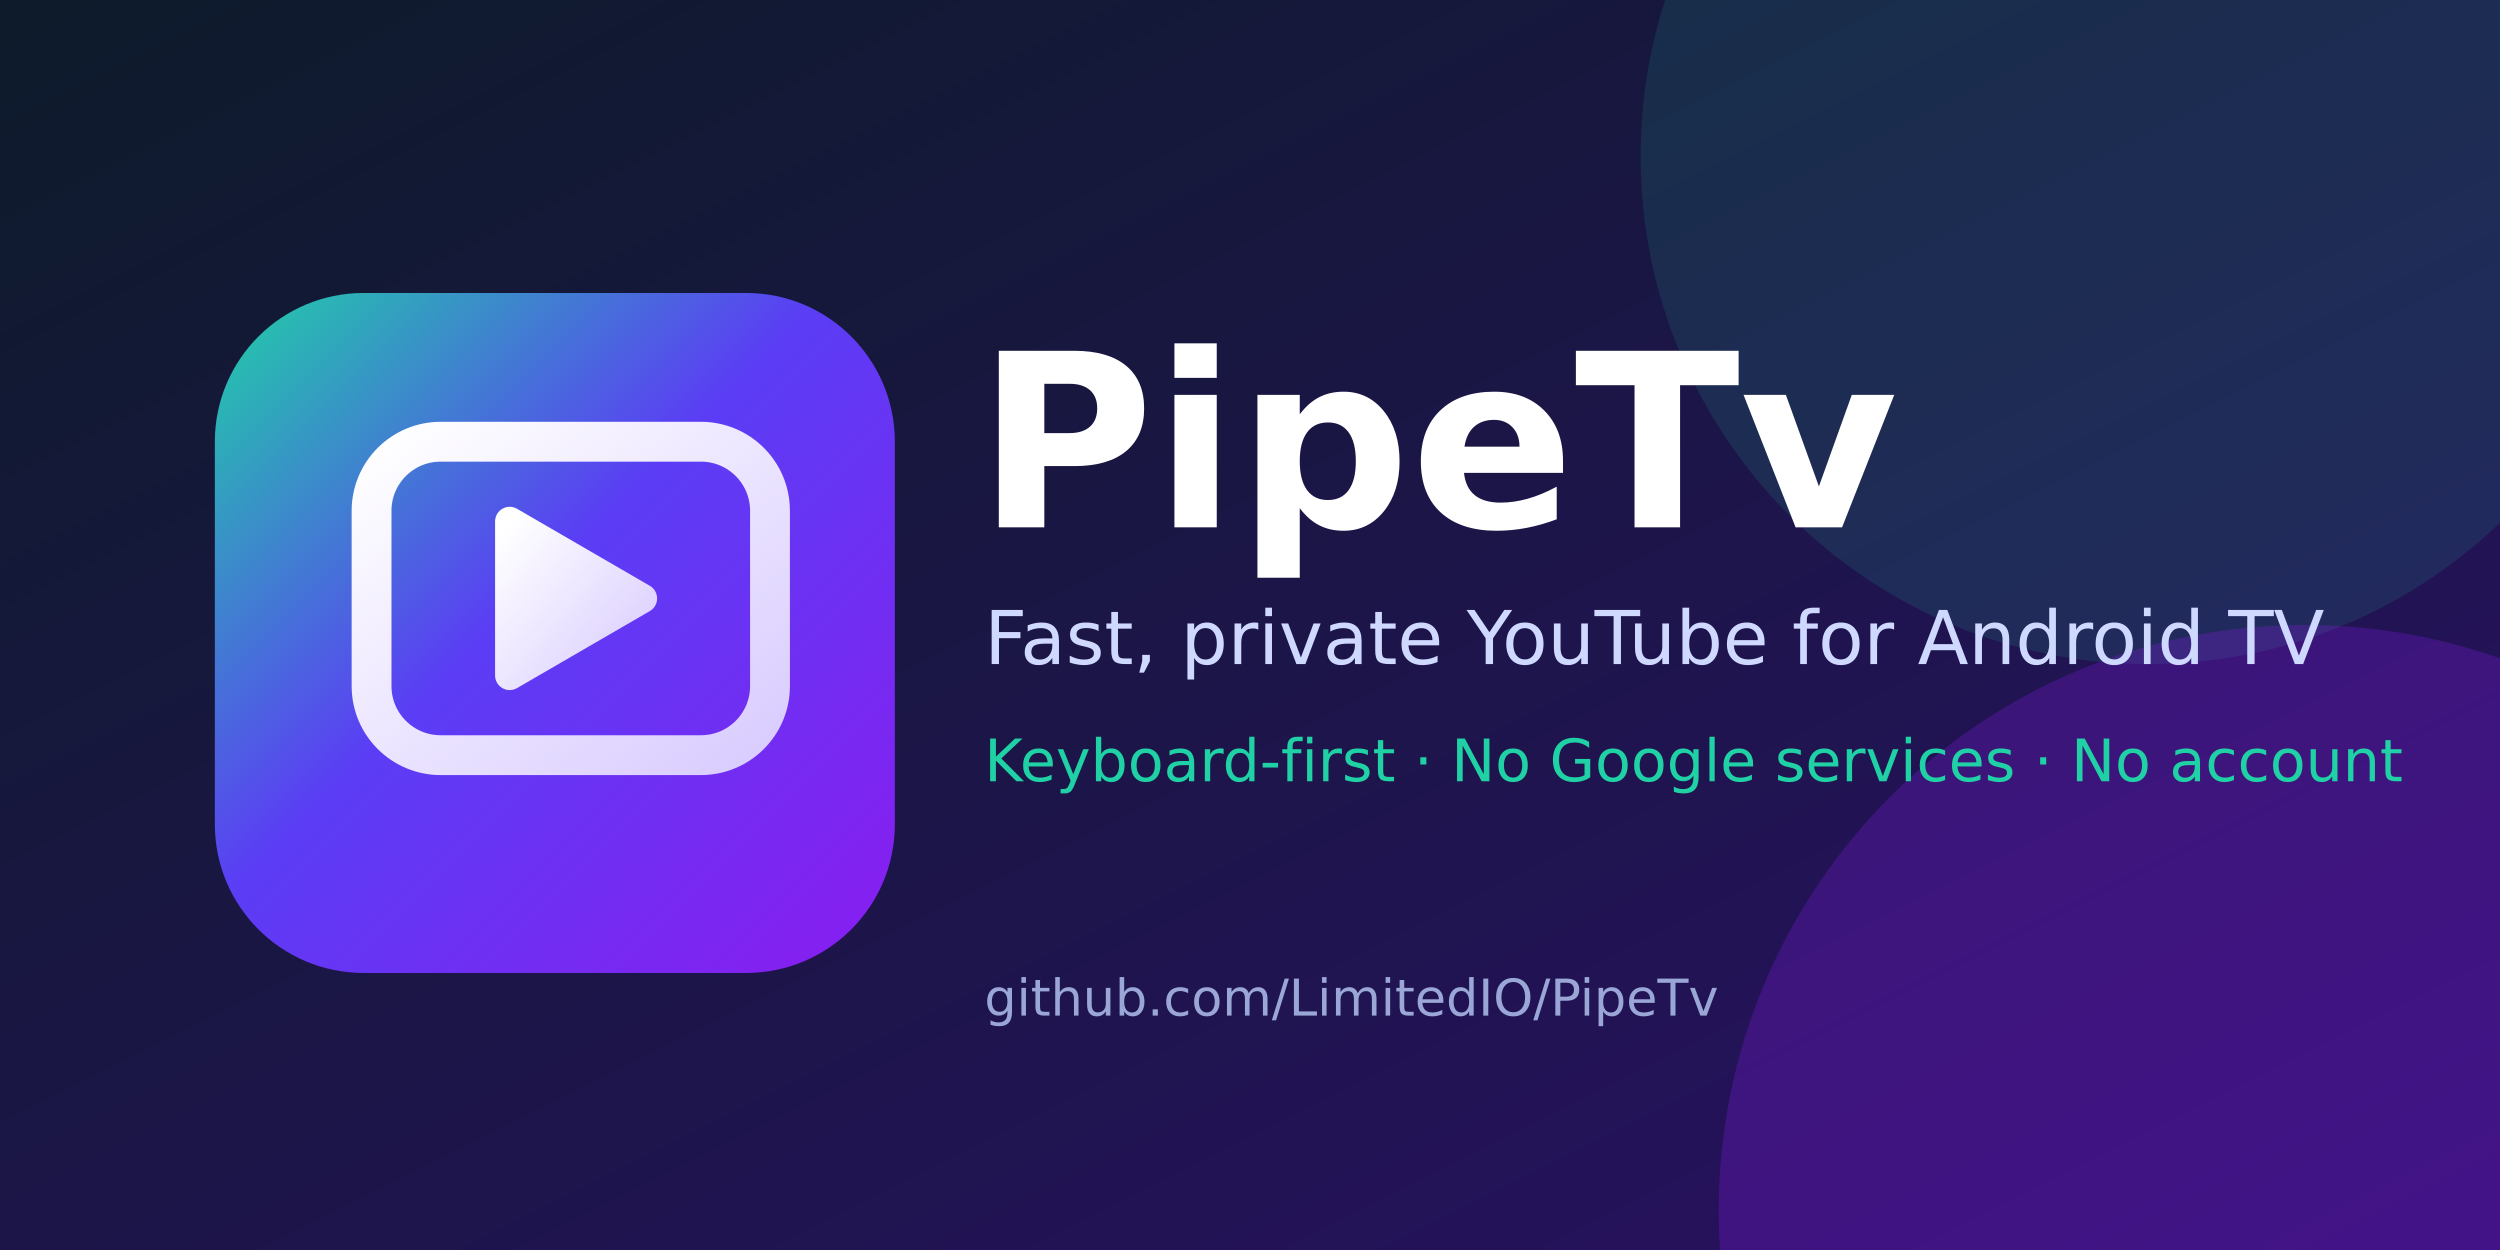
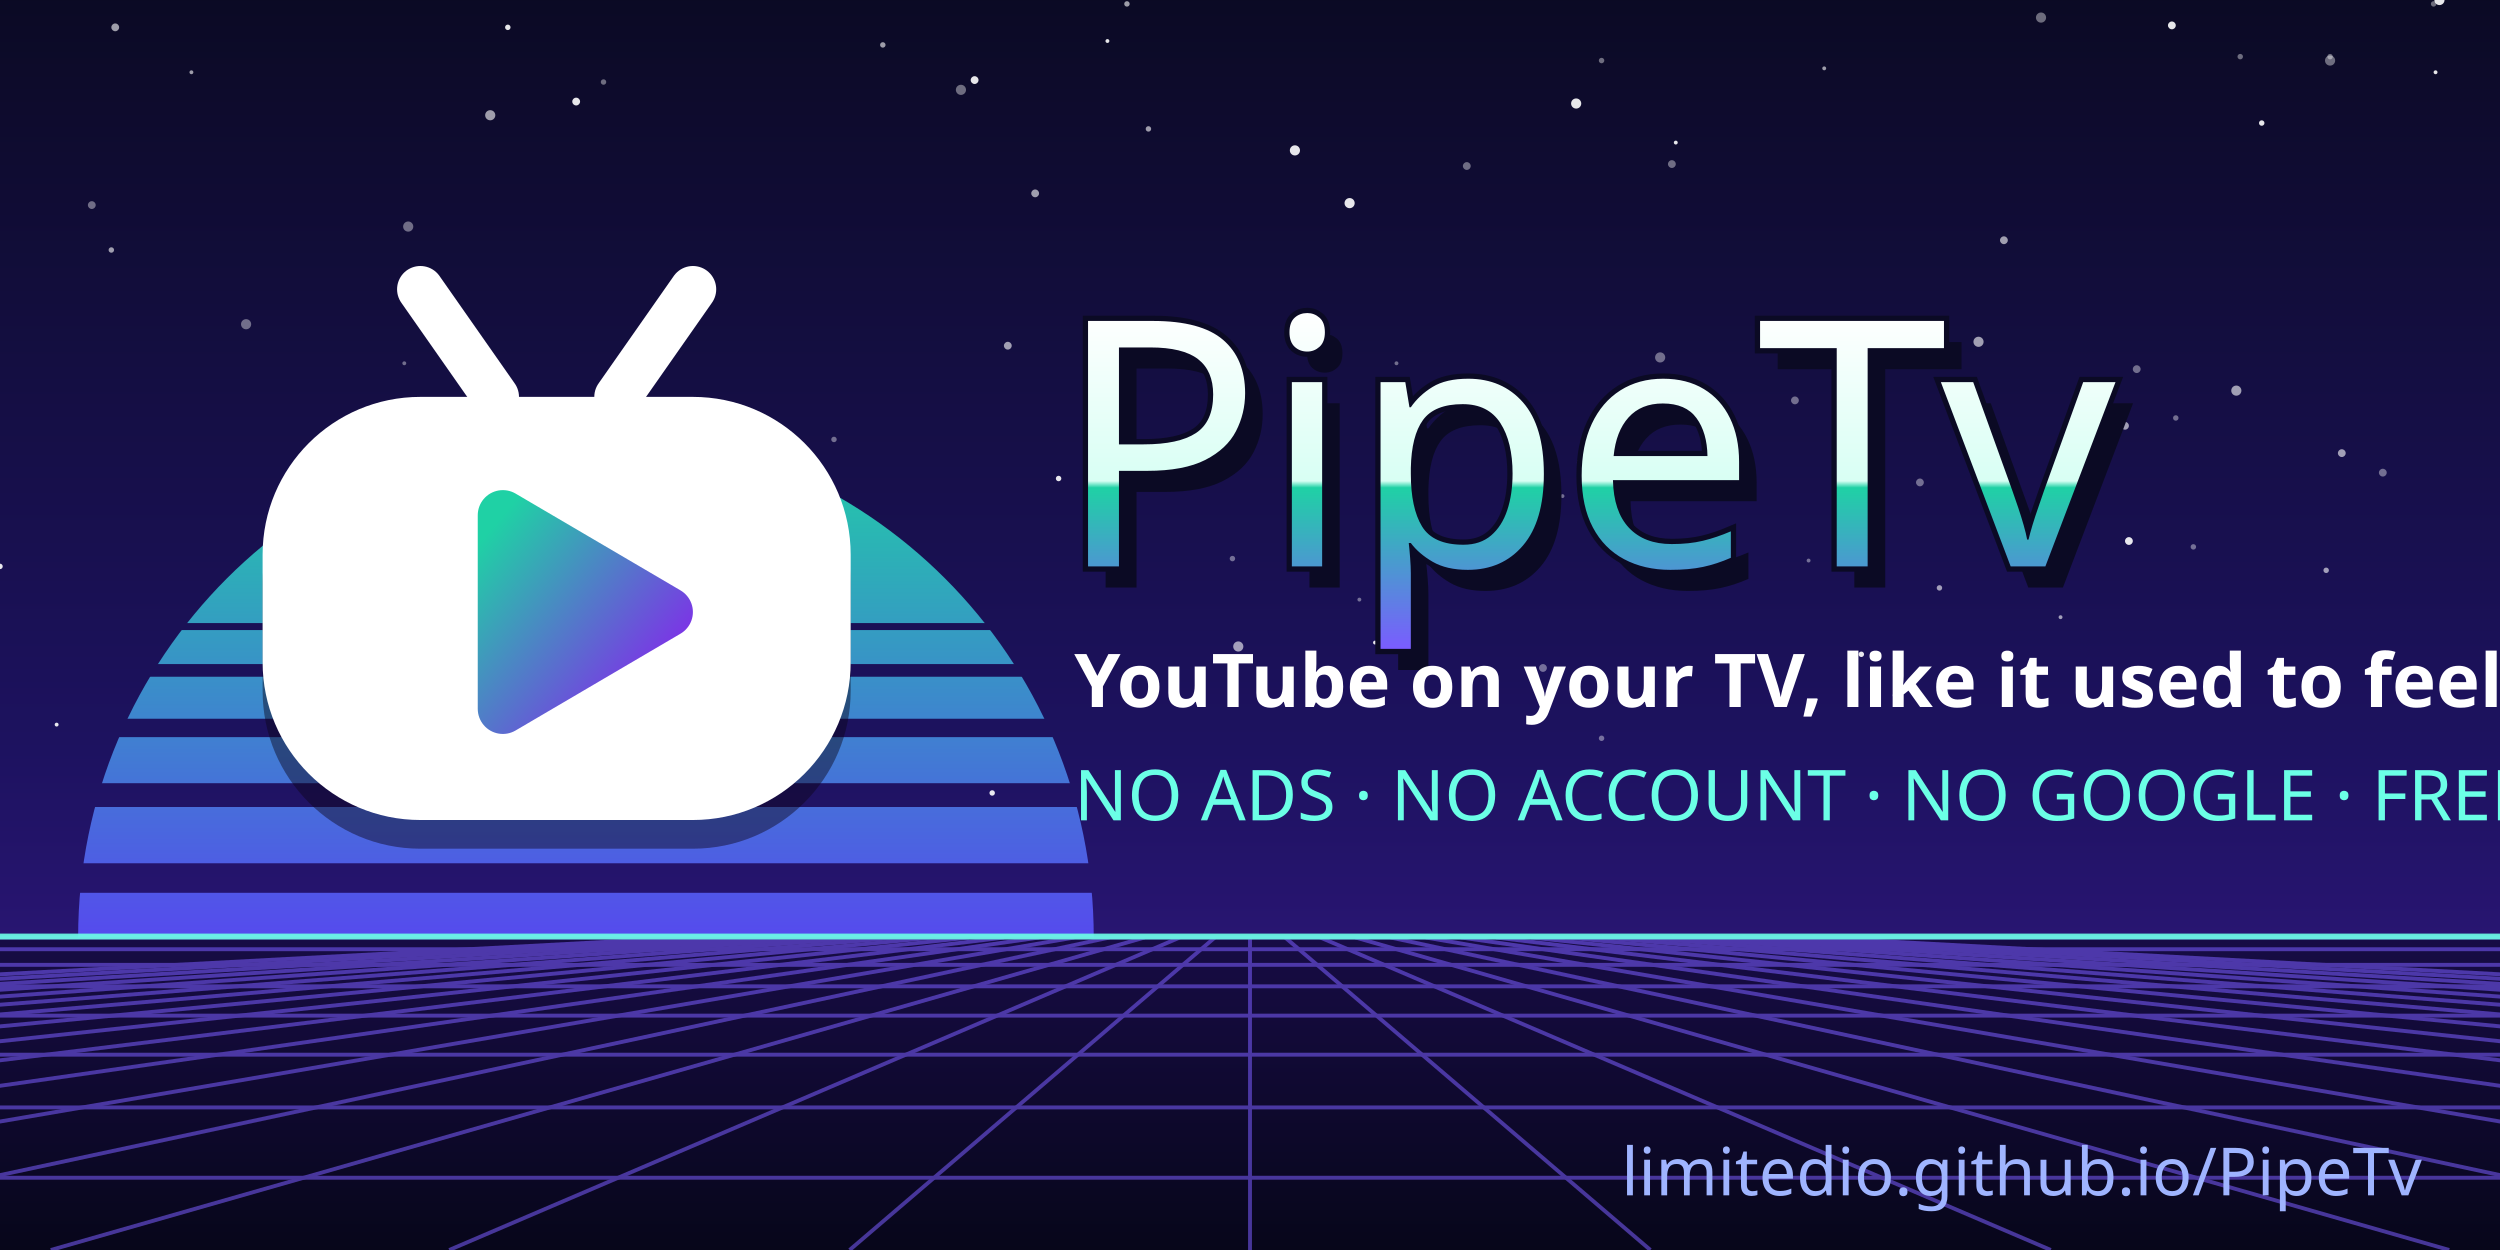
<svg xmlns="http://www.w3.org/2000/svg" viewBox="0 0 1280 640">
  <defs>
-     <linearGradient id="b" x1="0" y1="0" x2="1" y2="1">
-       <stop offset="0" stop-color="#0d1b2a" />
-       <stop offset="1" stop-color="#2a1065" />
+     <linearGradient id="sky" x1="0" y1="0" x2="0" y2="1">
+       <stop offset="0" stop-color="#0b0a24" />
+       <stop offset=".6" stop-color="#1d1260" />
+       <stop offset="1" stop-color="#3b1a8f" />
    </linearGradient>
+     <linearGradient id="ssun" x1="0" y1="0" x2="0" y2="1">
+       <stop offset="0" stop-color="#1fd1a5" />
+       <stop offset=".55" stop-color="#5b3df5" />
+       <stop offset="1" stop-color="#8a1cf0" />
+     </linearGradient>
+     <linearGradient id="floor" x1="0" y1="0" x2="0" y2="1">
+       <stop offset="0" stop-color="#170c45" />
+       <stop offset="1" stop-color="#07061a" />
+     </linearGradient>
+     <linearGradient id="word" x1="0" y1="0" x2="0" y2="1">
+       <stop offset="0" stop-color="#ffffff" />
+       <stop offset=".5" stop-color="#d8fff4" />
+       <stop offset=".52" stop-color="#1fd1a5" />
+       <stop offset="1" stop-color="#7a5cff" />
+     </linearGradient>
+     <mask id="sm">
+       <rect width="1280" height="640" fill="#fff" />
+       <g fill="#000">
+         <rect y="319" width="1280" height="3.6" />
+         <rect y="340" width="1280" height="6.5" />
+         <rect y="368" width="1280" height="9.4" />
+         <rect y="401" width="1280" height="12.2" />
+         <rect y="442" width="1280" height="15.1" />
+         <rect y="488" width="1280" height="17.9" />
+         <rect y="540" width="1280" height="20.8" />
+         <rect y="599" width="1280" height="23.7" />
+       </g>
+     </mask>
  </defs>
-   <rect width="1280" height="640" fill="url(#b)" />
-   <circle cx="1100" cy="80" r="260" fill="#1fd1a5" opacity=".12" />
-   <circle cx="1180" cy="620" r="300" fill="#8a1cf0" opacity=".25" />
-   <g transform="translate(110 150) scale(.68)">
-     <svg viewBox="0 0 512 512" width="512" height="512">
-       <defs>
-         <linearGradient id="lg" x1="0" y1="0" x2="1" y2="1">
-           <stop offset="0" stop-color="#1fd1a5" />
-           <stop offset=".45" stop-color="#5b3df5" />
-           <stop offset="1" stop-color="#8a1cf0" />
-         </linearGradient>
-         <linearGradient id="lp" x1="0" y1="0" x2="1" y2="1">
-           <stop offset="0" stop-color="#fff" />
-           <stop offset="1" stop-color="#d9ccff" />
-         </linearGradient>
-       </defs>
-       <rect width="512" height="512" rx="112" fill="url(#lg)" />
-       <path d="M64 256h74" stroke="url(#lp)" stroke-width="40" stroke-linecap="round" fill="none" opacity=".55" />
-       <rect x="118" y="112" width="300" height="236" rx="52" fill="none" stroke="url(#lp)" stroke-width="30" />
-       <path d="M222 172v116l100-58z" fill="url(#lp)" stroke="url(#lp)" stroke-width="22" stroke-linejoin="round" />
-       <path d="M200 408h112" stroke="url(#lp)" stroke-width="30" stroke-linecap="round" />
-     </svg>
+   <rect width="1280" height="640" fill="url(#sky)" />
+   <g fill="#fff">
+     <circle cx="663" cy="77" r="2.6" opacity="0.9" />
+     <circle cx="98" cy="37" r="1" opacity="0.6" />
+     <circle cx="1193" cy="29" r="1.4" opacity="0.4" />
+     <circle cx="176" cy="222" r="2.6" opacity="0.4" />
+     <circle cx="492" cy="46" r="2.6" opacity="0.4" />
+     <circle cx="1158" cy="63" r="1.4" opacity="0.9" />
+     <circle cx="1193" cy="31" r="2.6" opacity="0.4" />
+     <circle cx="452" cy="23" r="1.4" opacity="0.6" />
+     <circle cx="858" cy="73" r="1" opacity="0.9" />
+     <circle cx="631" cy="286" r="1.4" opacity="0.4" />
+     <circle cx="1191" cy="292" r="1.4" opacity="0.6" />
+     <circle cx="199" cy="280" r="1" opacity="0.9" />
+     <circle cx="122" cy="316" r="1.4" opacity="0.6" />
+     <circle cx="1088" cy="218" r="2" opacity="0.6" />
+     <circle cx="1199" cy="232" r="2" opacity="0.6" />
+     <circle cx="508" cy="406" r="1.4" opacity="0.9" />
+     <circle cx="499" cy="41" r="2" opacity="0.9" />
+     <circle cx="1013" cy="175" r="2.6" opacity="0.6" />
+     <circle cx="1247" cy="37" r="1" opacity="0.9" />
+     <circle cx="856" cy="84" r="2" opacity="0.4" />
+     <circle cx="1001" cy="215" r="1" opacity="0.9" />
+     <circle cx="158" cy="391" r="2" opacity="0.6" />
+     <circle cx="717" cy="304" r="2.6" opacity="0.9" />
+     <circle cx="934" cy="35" r="1" opacity="0.6" />
+     <circle cx="970" cy="356" r="1" opacity="0.4" />
+     <circle cx="634" cy="331" r="2.6" opacity="0.6" />
+     <circle cx="790" cy="342" r="2" opacity="0.4" />
+     <circle cx="945" cy="181" r="1.4" opacity="0.9" />
+     <circle cx="239" cy="252" r="1" opacity="0.4" />
+     <circle cx="588" cy="66" r="1.4" opacity="0.6" />
+     <circle cx="800" cy="254" r="1" opacity="0.4" />
+     <circle cx="919" cy="205" r="2" opacity="0.4" />
+     <circle cx="881" cy="281" r="2" opacity="0.9" />
+     <circle cx="850" cy="183" r="2.6" opacity="0.4" />
+     <circle cx="309" cy="42" r="1.4" opacity="0.4" />
+     <circle cx="475" cy="337" r="1.4" opacity="0.4" />
+     <circle cx="993" cy="301" r="1.4" opacity="0.6" />
+     <circle cx="577" cy="2" r="1.4" opacity="0.6" />
+     <circle cx="1094" cy="189" r="2" opacity="0.4" />
+     <circle cx="1055" cy="316" r="1" opacity="0.6" />
+     <circle cx="1145" cy="200" r="2.6" opacity="0.6" />
+     <circle cx="807" cy="53" r="2.6" opacity="0.9" />
+     <circle cx="820" cy="31" r="1.4" opacity="0.4" />
+     <circle cx="427" cy="225" r="1.4" opacity="0.4" />
+     <circle cx="696" cy="307" r="1" opacity="0.4" />
+     <circle cx="0" cy="290" r="1.4" opacity="0.9" />
+     <circle cx="207" cy="186" r="1" opacity="0.4" />
+     <circle cx="425" cy="314" r="2.6" opacity="0.4" />
+     <circle cx="516" cy="177" r="2" opacity="0.6" />
+     <circle cx="251" cy="59" r="2.6" opacity="0.6" />
+     <circle cx="983" cy="247" r="2" opacity="0.4" />
+     <circle cx="295" cy="52" r="2" opacity="0.9" />
+     <circle cx="542" cy="245" r="1.4" opacity="0.9" />
+     <circle cx="47" cy="105" r="2" opacity="0.4" />
+     <circle cx="1112" cy="13" r="2" opacity="0.9" />
+     <circle cx="186" cy="356" r="2" opacity="0.9" />
+     <circle cx="751" cy="85" r="2" opacity="0.4" />
+     <circle cx="1090" cy="277" r="2" opacity="0.9" />
+     <circle cx="456" cy="313" r="1.4" opacity="0.4" />
+     <circle cx="820" cy="378" r="1.4" opacity="0.4" />
+     <circle cx="1060" cy="252" r="2" opacity="0.9" />
+     <circle cx="59" cy="14" r="2" opacity="0.6" />
+     <circle cx="530" cy="99" r="2" opacity="0.6" />
+     <circle cx="715" cy="186" r="1" opacity="0.4" />
+     <circle cx="209" cy="116" r="2.6" opacity="0.4" />
+     <circle cx="691" cy="104" r="2.6" opacity="0.9" />
+     <circle cx="1249" cy="0" r="2.6" opacity="0.9" />
+     <circle cx="704" cy="329" r="1" opacity="0.9" />
+     <circle cx="245" cy="198" r="1.4" opacity="0.6" />
+     <circle cx="365" cy="222" r="2" opacity="0.4" />
+     <circle cx="810" cy="237" r="2.6" opacity="0.9" />
+     <circle cx="173" cy="371" r="1.4" opacity="0.4" />
+     <circle cx="260" cy="14" r="1.4" opacity="0.9" />
+     <circle cx="953" cy="335" r="1.4" opacity="0.9" />
+     <circle cx="1220" cy="242" r="2" opacity="0.4" />
+     <circle cx="1123" cy="280" r="1.4" opacity="0.4" />
+     <circle cx="29" cy="371" r="1" opacity="0.9" />
+     <circle cx="285" cy="222" r="1.4" opacity="0.4" />
+     <circle cx="57" cy="128" r="1.4" opacity="0.6" />
+     <circle cx="1026" cy="123" r="2" opacity="0.6" />
+     <circle cx="1114" cy="214" r="1.4" opacity="0.4" />
+     <circle cx="724" cy="234" r="2.6" opacity="0.9" />
+     <circle cx="267" cy="272" r="1.4" opacity="0.9" />
+     <circle cx="1045" cy="9" r="2.6" opacity="0.4" />
+     <circle cx="1246" cy="2" r="1.4" opacity="0.4" />
+     <circle cx="289" cy="242" r="1" opacity="0.9" />
+     <circle cx="126" cy="166" r="2.6" opacity="0.4" />
+     <circle cx="1147" cy="29" r="1.4" opacity="0.4" />
+     <circle cx="567" cy="21" r="1" opacity="0.9" />
+     <circle cx="926" cy="287" r="1" opacity="0.4" />
+     <circle cx="907" cy="166" r="1.4" opacity="0.9" />
  </g>
-   <g font-family="DejaVu Sans, Arial, sans-serif" fill="#fff">
-     <text x="500" y="270" font-size="124" font-weight="700">PipeTv</text>
-     <text x="504" y="340" font-size="38" fill="#cfd8ff">Fast, private YouTube for Android TV</text>
-     <text x="504" y="400" font-size="30" fill="#1fd1a5">Keyboard-first · No Google services · No account</text>
-     <text x="504" y="520" font-size="26" fill="#9aa7d6">github.com/LimitedIO/PipeTv</text>
+   <circle cx="300" cy="480" r="260" fill="url(#ssun)" mask="url(#sm)" />
+   <rect y="480" width="1280" height="160" fill="url(#floor)" />
+   <g stroke="#7a5cff" stroke-width="2" opacity=".55">
+     <path d="M352 480L-2637 640" />
+     <path d="M370 480L-2432 640" />
+     <path d="M388 480L-2227 640" />
+     <path d="M406 480L-2022 640" />
+     <path d="M424 480L-1818 640" />
+     <path d="M442 480L-1613 640" />
+     <path d="M460 480L-1408 640" />
+     <path d="M478 480L-1203 640" />
+     <path d="M496 480L-998 640" />
+     <path d="M514 480L-794 640" />
+     <path d="M532 480L-589 640" />
+     <path d="M550 480L-384 640" />
+     <path d="M568 480L-179 640" />
+     <path d="M586 480L26 640" />
+     <path d="M604 480L230 640" />
+     <path d="M622 480L435 640" />
+     <path d="M640 480L640 640" />
+     <path d="M658 480L845 640" />
+     <path d="M676 480L1050 640" />
+     <path d="M694 480L1254 640" />
+     <path d="M712 480L1459 640" />
+     <path d="M730 480L1664 640" />
+     <path d="M748 480L1869 640" />
+     <path d="M766 480L2074 640" />
+     <path d="M784 480L2278 640" />
+     <path d="M802 480L2483 640" />
+     <path d="M820 480L2688 640" />
+     <path d="M838 480L2893 640" />
+     <path d="M856 480L3098 640" />
+     <path d="M874 480L3302 640" />
+     <path d="M892 480L3507 640" />
+     <path d="M910 480L3712 640" />
+     <path d="M928 480L3917 640" />
+     <path d="M0 480H1280" />
+     <path d="M0 486H1280" />
+     <path d="M0 494H1280" />
+     <path d="M0 505H1280" />
+     <path d="M0 520H1280" />
+     <path d="M0 540H1280" />
+     <path d="M0 567H1280" />
+     <path d="M0 603H1280" />
  </g>
+   <rect y="478" width="1280" height="3" fill="#6bffe6" opacity=".9" />
+   <svg x="50" y="60" width="470" height="470" viewBox="0 0 512 512">
+     <defs>
+       <linearGradient id="sg" x1="0" y1="0" x2="1" y2="1">
+         <stop offset="0" stop-color="#1fd1a5" />
+         <stop offset="1" stop-color="#8a1cf0" />
+       </linearGradient>
+     </defs>
+     <rect x="92" y="172" width="328" height="236" rx="88" fill="#0b0418" opacity=".45" />
+     <g stroke="#fff" stroke-width="26" stroke-linecap="round">
+       <path d="M222 156 180 96" />
+       <path d="M290 156 332 96" />
+     </g>
+     <rect x="92" y="156" width="328" height="236" rx="88" fill="#fff" />
+     <path d="M226 222v108l92-54z" fill="url(#sg)" stroke="url(#sg)" stroke-width="28" stroke-linejoin="round" />
+   </svg>
+   <g font-family="Righteous">
+     <text x="540" y="290" font-size="176" fill="#0b0a24" transform="translate(9 10.8)">PipeTv</text>
+     <text x="540" y="290" font-size="176" fill="url(#word)" stroke="#0b0a24" stroke-width="5.4" paint-order="stroke">PipeTv</text>
+   </g>
+   <text x="550" y="362" font-family="Outfit" font-weight="700" font-size="38" fill="#ffffff">YouTube on your TV, like it used to feel.</text>
+   <text x="550" y="420" font-family="VT323" font-size="36" fill="#6bffe6">NO ADS · NO ACCOUNT · NO GOOGLE · FREE &amp; OPEN</text>
+   <text x="1240" y="612" text-anchor="end" font-family="VT323" font-size="34" fill="#9fb4ff">limitedio.github.io/PipeTv</text>
</svg>
